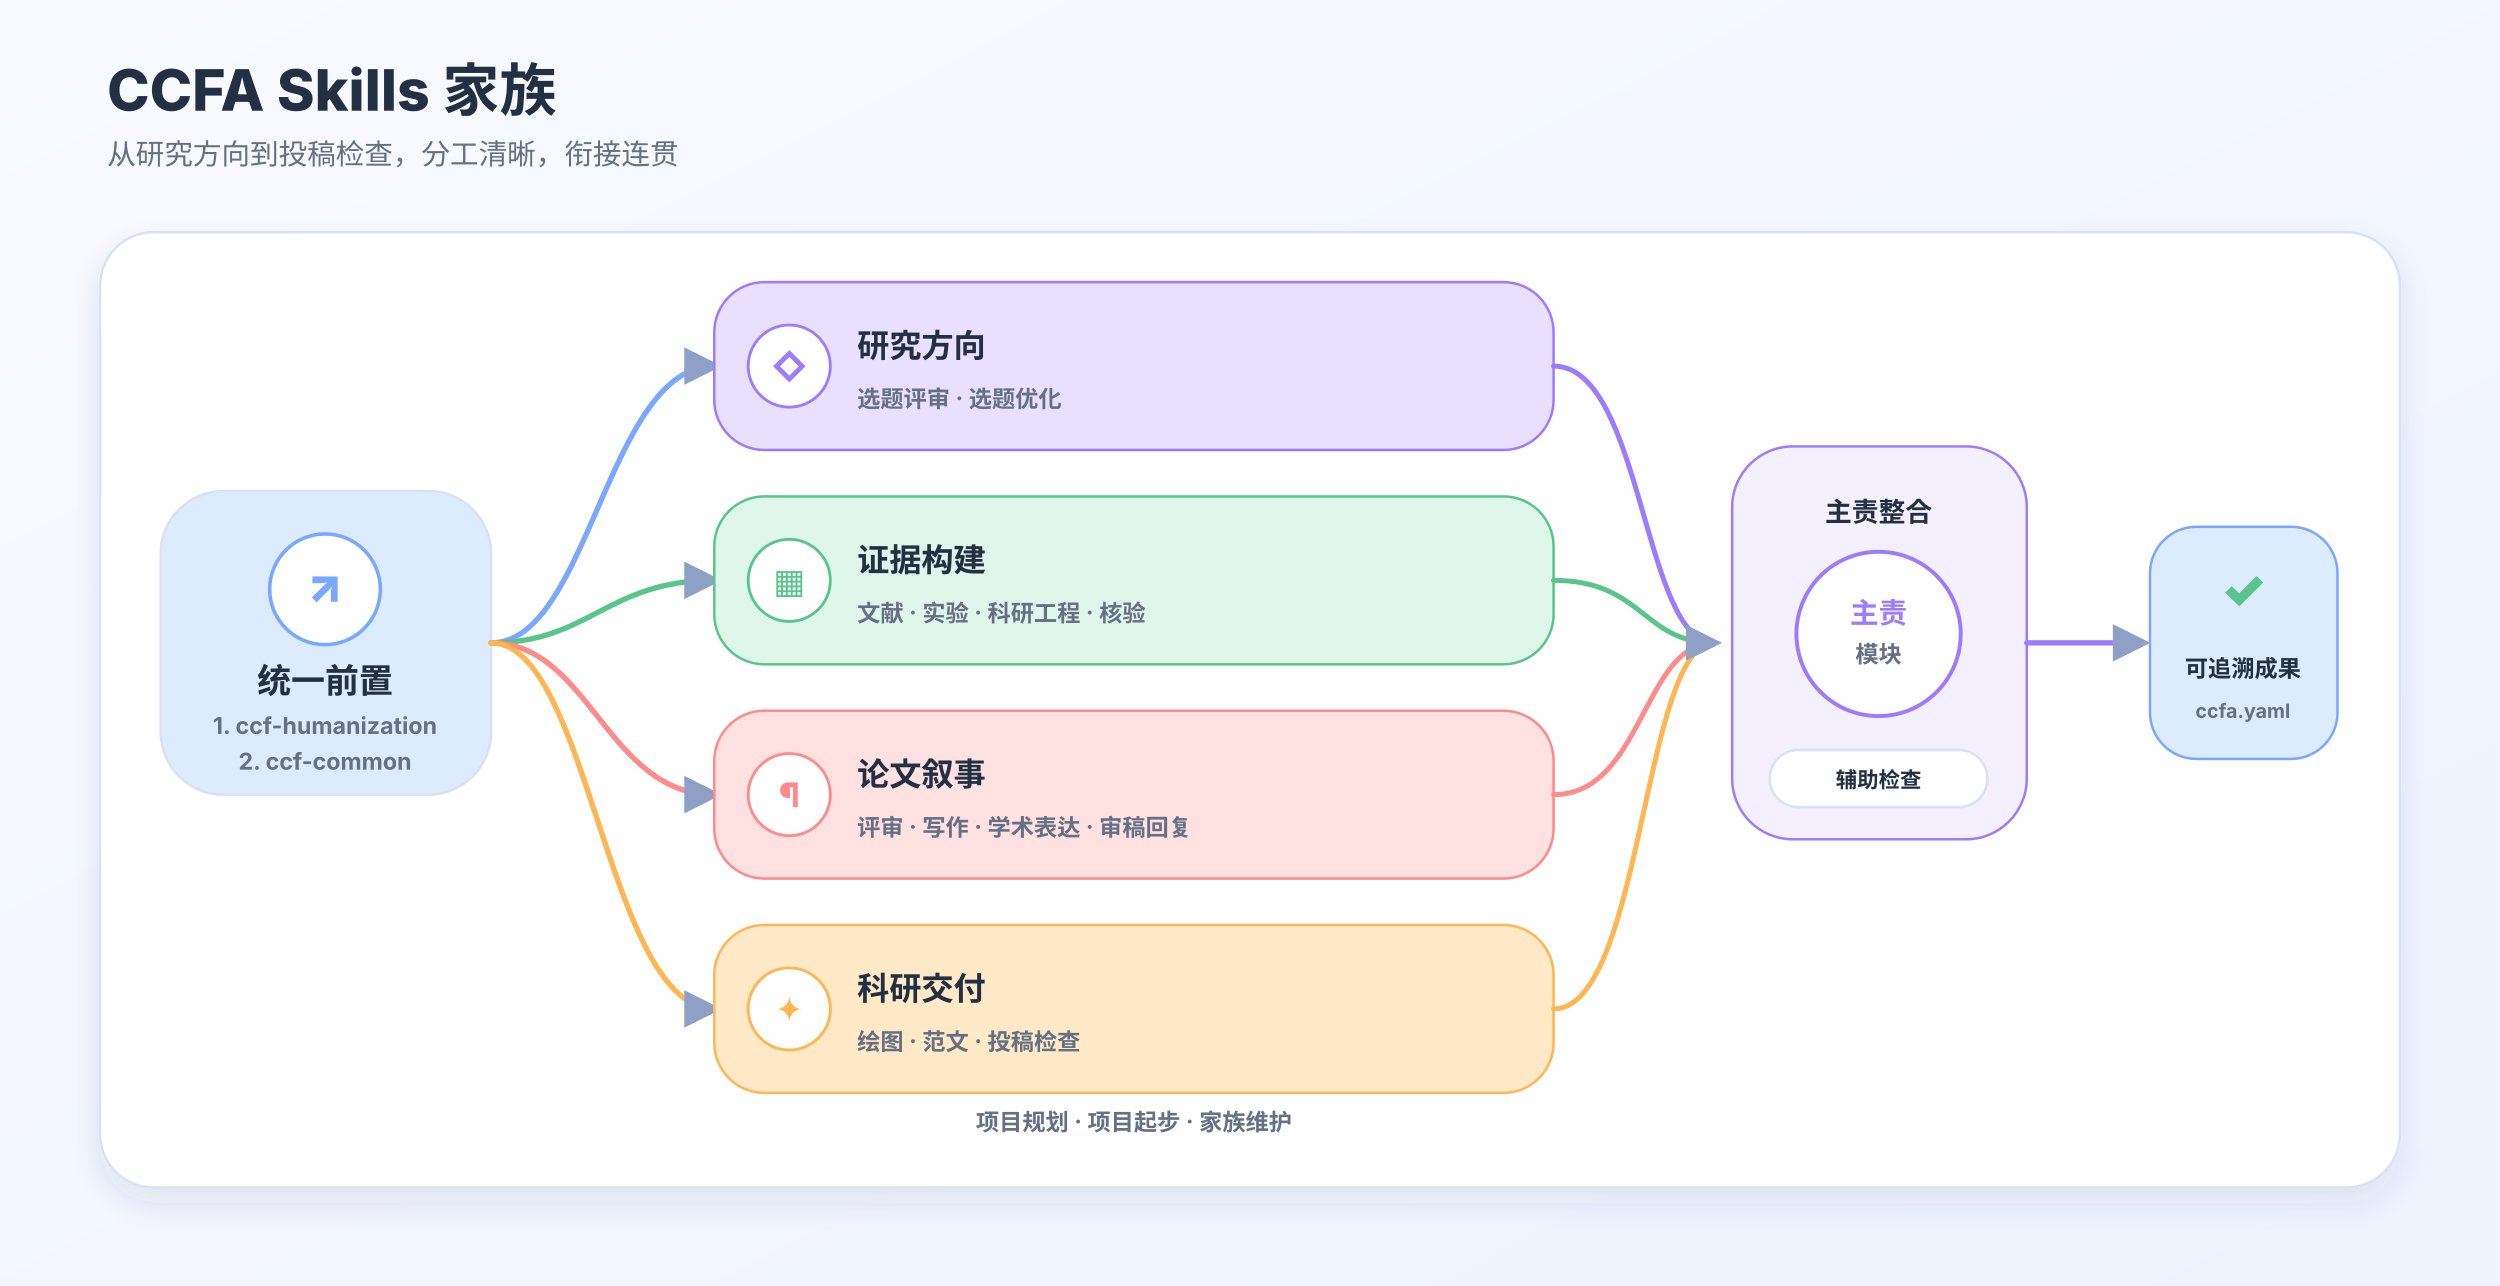
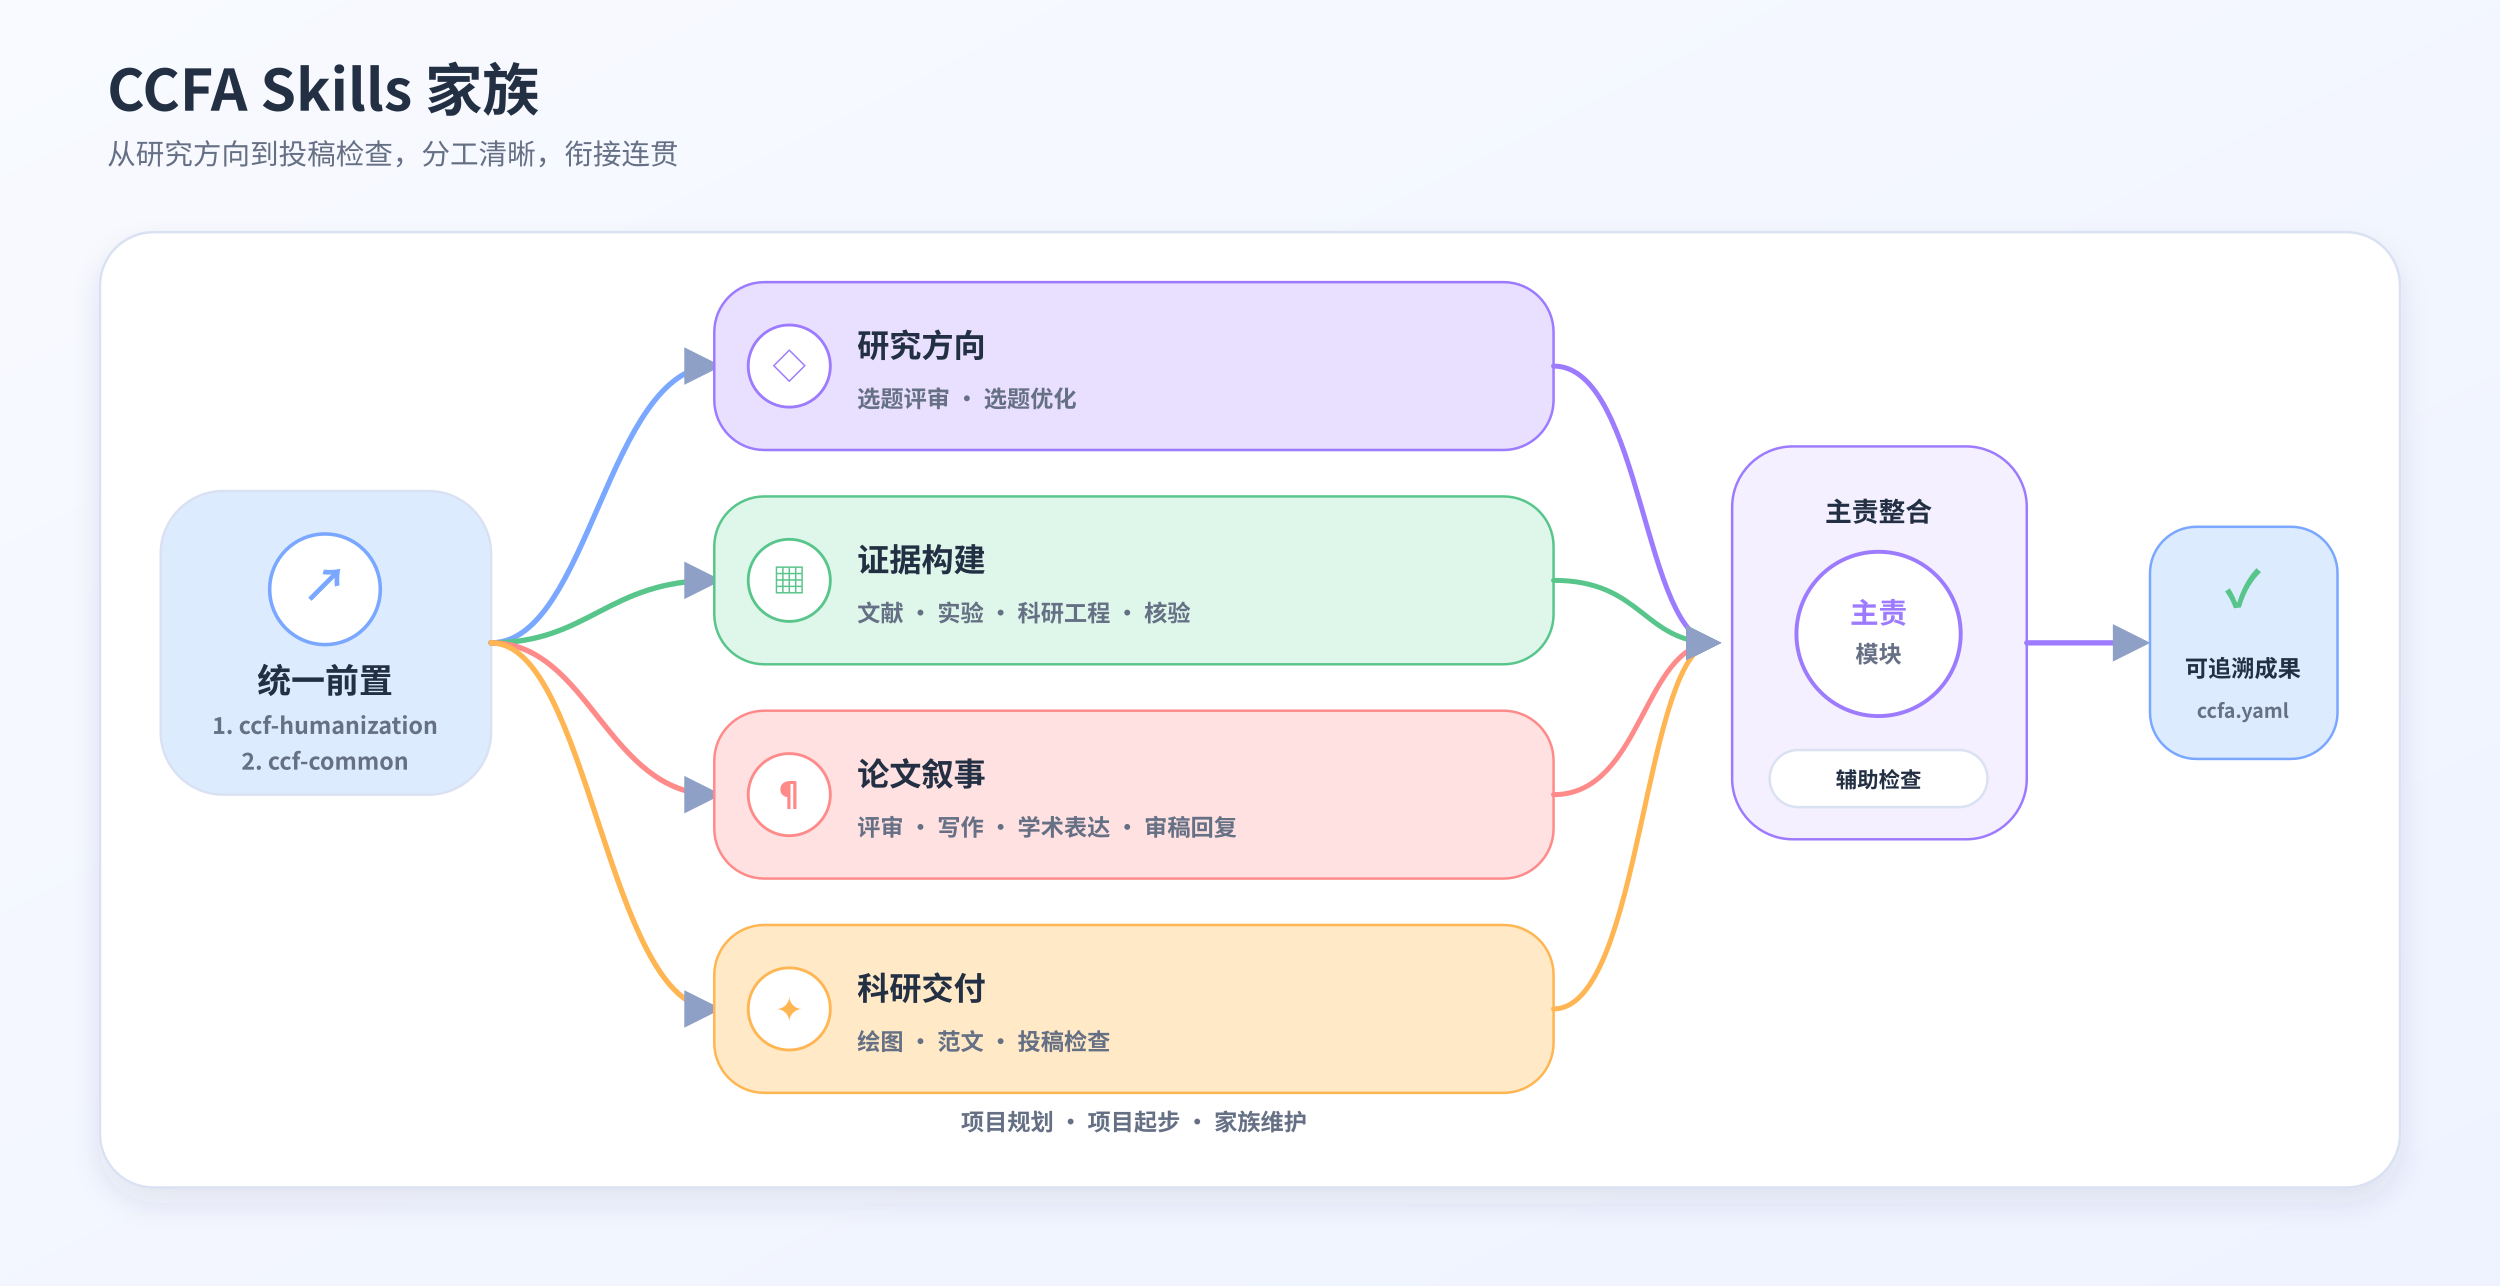
<svg xmlns="http://www.w3.org/2000/svg" width="1400" height="720" viewBox="0 0 1400 720" role="img">
  <defs>
    <marker id="arrow" viewBox="0 0 10 10" refX="8" refY="5" markerWidth="7" markerHeight="7" orient="auto-start-reverse">
      <path d="M 0 0 L 10 5 L 0 10 z" fill="#8EA0C5" />
    </marker>
    <filter id="softShadow" x="-15%" y="-20%" width="130%" height="145%">
      <feDropShadow dx="0" dy="8" stdDeviation="8" flood-color="#2F3A5F" flood-opacity="0.10" />
    </filter>
    <linearGradient id="hero" x1="0" x2="1" y1="0" y2="1">
      <stop offset="0%" stop-color="#F8FAFF" />
      <stop offset="100%" stop-color="#EEF3FF" />
    </linearGradient>
  </defs>
  <rect width="1400" height="720" fill="url(#hero)" />
  <style>
- text { font-family: Inter, "Noto Sans SC", "Microsoft YaHei", Arial, sans-serif; }
+ text { font-family: "Noto Sans CJK SC", "Noto Sans SC", "Microsoft YaHei", Arial, sans-serif; }
.small { fill: #667085; font-size: 13px; }
.mono { font-family: "JetBrains Mono", Consolas, monospace; }
</style>
  <text x="60" y="62" font-size="32" font-weight="800" fill="#233044" text-anchor="start">CCFA Skills 家族</text>
  <text x="60" y="92" font-size="16" font-weight="500" fill="#667085" text-anchor="start">从研究方向到投稿检查，分工清晰，衔接连贯</text>
  <rect x="56" y="130" width="1288" height="535" rx="30" fill="#FFFFFF" stroke="#D9E1F2" stroke-width="1.4" filter="url(#softShadow)" />
  <rect x="90" y="275" width="185" height="170" rx="35" fill="#DDEBFF" stroke="#D9E1F2" stroke-width="1.4" />
  <circle cx="182" cy="330" r="31" fill="#FFFFFF" stroke="#7AA7FF" stroke-width="2.0" />
  <text x="182" y="337" font-size="26" font-weight="900" fill="#7AA7FF" text-anchor="middle">↗</text>
  <text x="182" y="388" font-size="19" font-weight="850" fill="#233044" text-anchor="middle">统一前置</text>
  <text x="182" y="411" font-size="13" font-weight="700" fill="#667085" text-anchor="middle">1. ccf-humanization</text>
  <text x="182" y="431" font-size="13" font-weight="700" fill="#667085" text-anchor="middle">2. ccf-common</text>
  <path d="M 275 360 C 330 360 340 205 400 205" fill="none" stroke="#7AA7FF" stroke-width="3.0" stroke-linecap="round" stroke-linejoin="round" marker-end="url(#arrow)" />
  <path d="M 275 360 C 330 360 340 325 400 325" fill="none" stroke="#58C58A" stroke-width="3.0" stroke-linecap="round" stroke-linejoin="round" marker-end="url(#arrow)" />
  <path d="M 275 360 C 330 360 340 445 400 445" fill="none" stroke="#FF8A8A" stroke-width="3.0" stroke-linecap="round" stroke-linejoin="round" marker-end="url(#arrow)" />
  <path d="M 275 360 C 330 360 340 565 400 565" fill="none" stroke="#FFB552" stroke-width="3.0" stroke-linecap="round" stroke-linejoin="round" marker-end="url(#arrow)" />
  <rect x="400" y="158" width="470" height="94" rx="28" fill="#E9DFFF" stroke="#9D7BFF" stroke-width="1.4" />
  <circle cx="442" cy="205" r="23" fill="#FFFFFF" stroke="#9D7BFF" stroke-width="1.6" />
  <text x="442" y="212" font-size="19" font-weight="850" fill="#9D7BFF" text-anchor="middle">◇</text>
  <text x="480" y="200" font-size="18" font-weight="850" fill="#233044" text-anchor="start">研究方向</text>
  <text x="480" y="228" font-size="13" font-weight="650" fill="#667085" text-anchor="start">选题评审 · 选题优化</text>
  <path d="M 870 205 C 920 205 920 360 960 360" fill="none" stroke="#9D7BFF" stroke-width="2.8" stroke-linecap="round" stroke-linejoin="round" marker-end="url(#arrow)" />
  <rect x="400" y="278" width="470" height="94" rx="28" fill="#DFF7EA" stroke="#58C58A" stroke-width="1.4" />
  <circle cx="442" cy="325" r="23" fill="#FFFFFF" stroke="#58C58A" stroke-width="1.6" />
  <text x="442" y="332" font-size="19" font-weight="850" fill="#58C58A" text-anchor="middle">▦</text>
  <text x="480" y="320" font-size="18" font-weight="850" fill="#233044" text-anchor="start">证据构建</text>
  <text x="480" y="348" font-size="13" font-weight="650" fill="#667085" text-anchor="start">文献 · 实验 · 科研工程 · 核验</text>
  <path d="M 870 325 C 920 325 920 360 960 360" fill="none" stroke="#58C58A" stroke-width="2.8" stroke-linecap="round" stroke-linejoin="round" marker-end="url(#arrow)" />
  <rect x="400" y="398" width="470" height="94" rx="28" fill="#FFE1E1" stroke="#FF8A8A" stroke-width="1.4" />
  <circle cx="442" cy="445" r="23" fill="#FFFFFF" stroke="#FF8A8A" stroke-width="1.6" />
  <text x="442" y="452" font-size="19" font-weight="850" fill="#FF8A8A" text-anchor="middle">¶</text>
  <text x="480" y="440" font-size="18" font-weight="850" fill="#233044" text-anchor="start">论文叙事</text>
  <text x="480" y="468" font-size="13" font-weight="650" fill="#667085" text-anchor="start">评审 · 写作 · 学术表达 · 审稿回复</text>
  <path d="M 870 445 C 920 445 920 360 960 360" fill="none" stroke="#FF8A8A" stroke-width="2.8" stroke-linecap="round" stroke-linejoin="round" marker-end="url(#arrow)" />
  <rect x="400" y="518" width="470" height="94" rx="28" fill="#FFE9C7" stroke="#FFB552" stroke-width="1.4" />
  <circle cx="442" cy="565" r="23" fill="#FFFFFF" stroke="#FFB552" stroke-width="1.6" />
  <text x="442" y="572" font-size="19" font-weight="850" fill="#FFB552" text-anchor="middle">✦</text>
  <text x="480" y="560" font-size="18" font-weight="850" fill="#233044" text-anchor="start">科研交付</text>
  <text x="480" y="588" font-size="13" font-weight="650" fill="#667085" text-anchor="start">绘图 · 范文 · 投稿检查</text>
  <path d="M 870 565 C 920 565 920 360 960 360" fill="none" stroke="#FFB552" stroke-width="2.8" stroke-linecap="round" stroke-linejoin="round" marker-end="url(#arrow)" />
  <rect x="970" y="250" width="165" height="220" rx="34" fill="#F4F0FF" stroke="#9D7BFF" stroke-width="1.4" />
  <text x="1052" y="292" font-size="15" font-weight="850" fill="#233044" text-anchor="middle">主责整合</text>
  <circle cx="1052" cy="355" r="46" fill="#FFFFFF" stroke="#9D7BFF" stroke-width="2.2" />
  <text x="1052" y="349" font-size="16" font-weight="900" fill="#9D7BFF" text-anchor="middle">主责</text>
  <text x="1052" y="371" font-size="13" font-weight="750" fill="#667085" text-anchor="middle">模块</text>
  <rect x="991" y="420" width="122" height="32" rx="16" fill="#FFFFFF" stroke="#D9E1F2" stroke-width="1.4" />
  <text x="1052" y="441" font-size="12" font-weight="750" fill="#233044" text-anchor="middle">辅助检查</text>
  <path d="M 1135 360 C 1170 360 1170 360 1200 360" fill="none" stroke="#9D7BFF" stroke-width="3.0" stroke-linecap="round" stroke-linejoin="round" marker-end="url(#arrow)" />
  <rect x="1204" y="295" width="105" height="130" rx="26" fill="#DDEBFF" stroke="#7AA7FF" stroke-width="1.4" />
  <text x="1256" y="340" font-size="28" font-weight="900" fill="#58C58A" text-anchor="middle">✓</text>
  <text x="1256" y="379" font-size="13" font-weight="850" fill="#233044" text-anchor="middle">可追溯成果</text>
  <text x="1256" y="402" font-size="11" font-weight="650" fill="#667085" text-anchor="middle">ccfa.yaml</text>
  <text x="635" y="633" font-size="13" font-weight="650" fill="#667085" text-anchor="middle">项目规划 · 项目起步 · 家族维护</text>
</svg>
